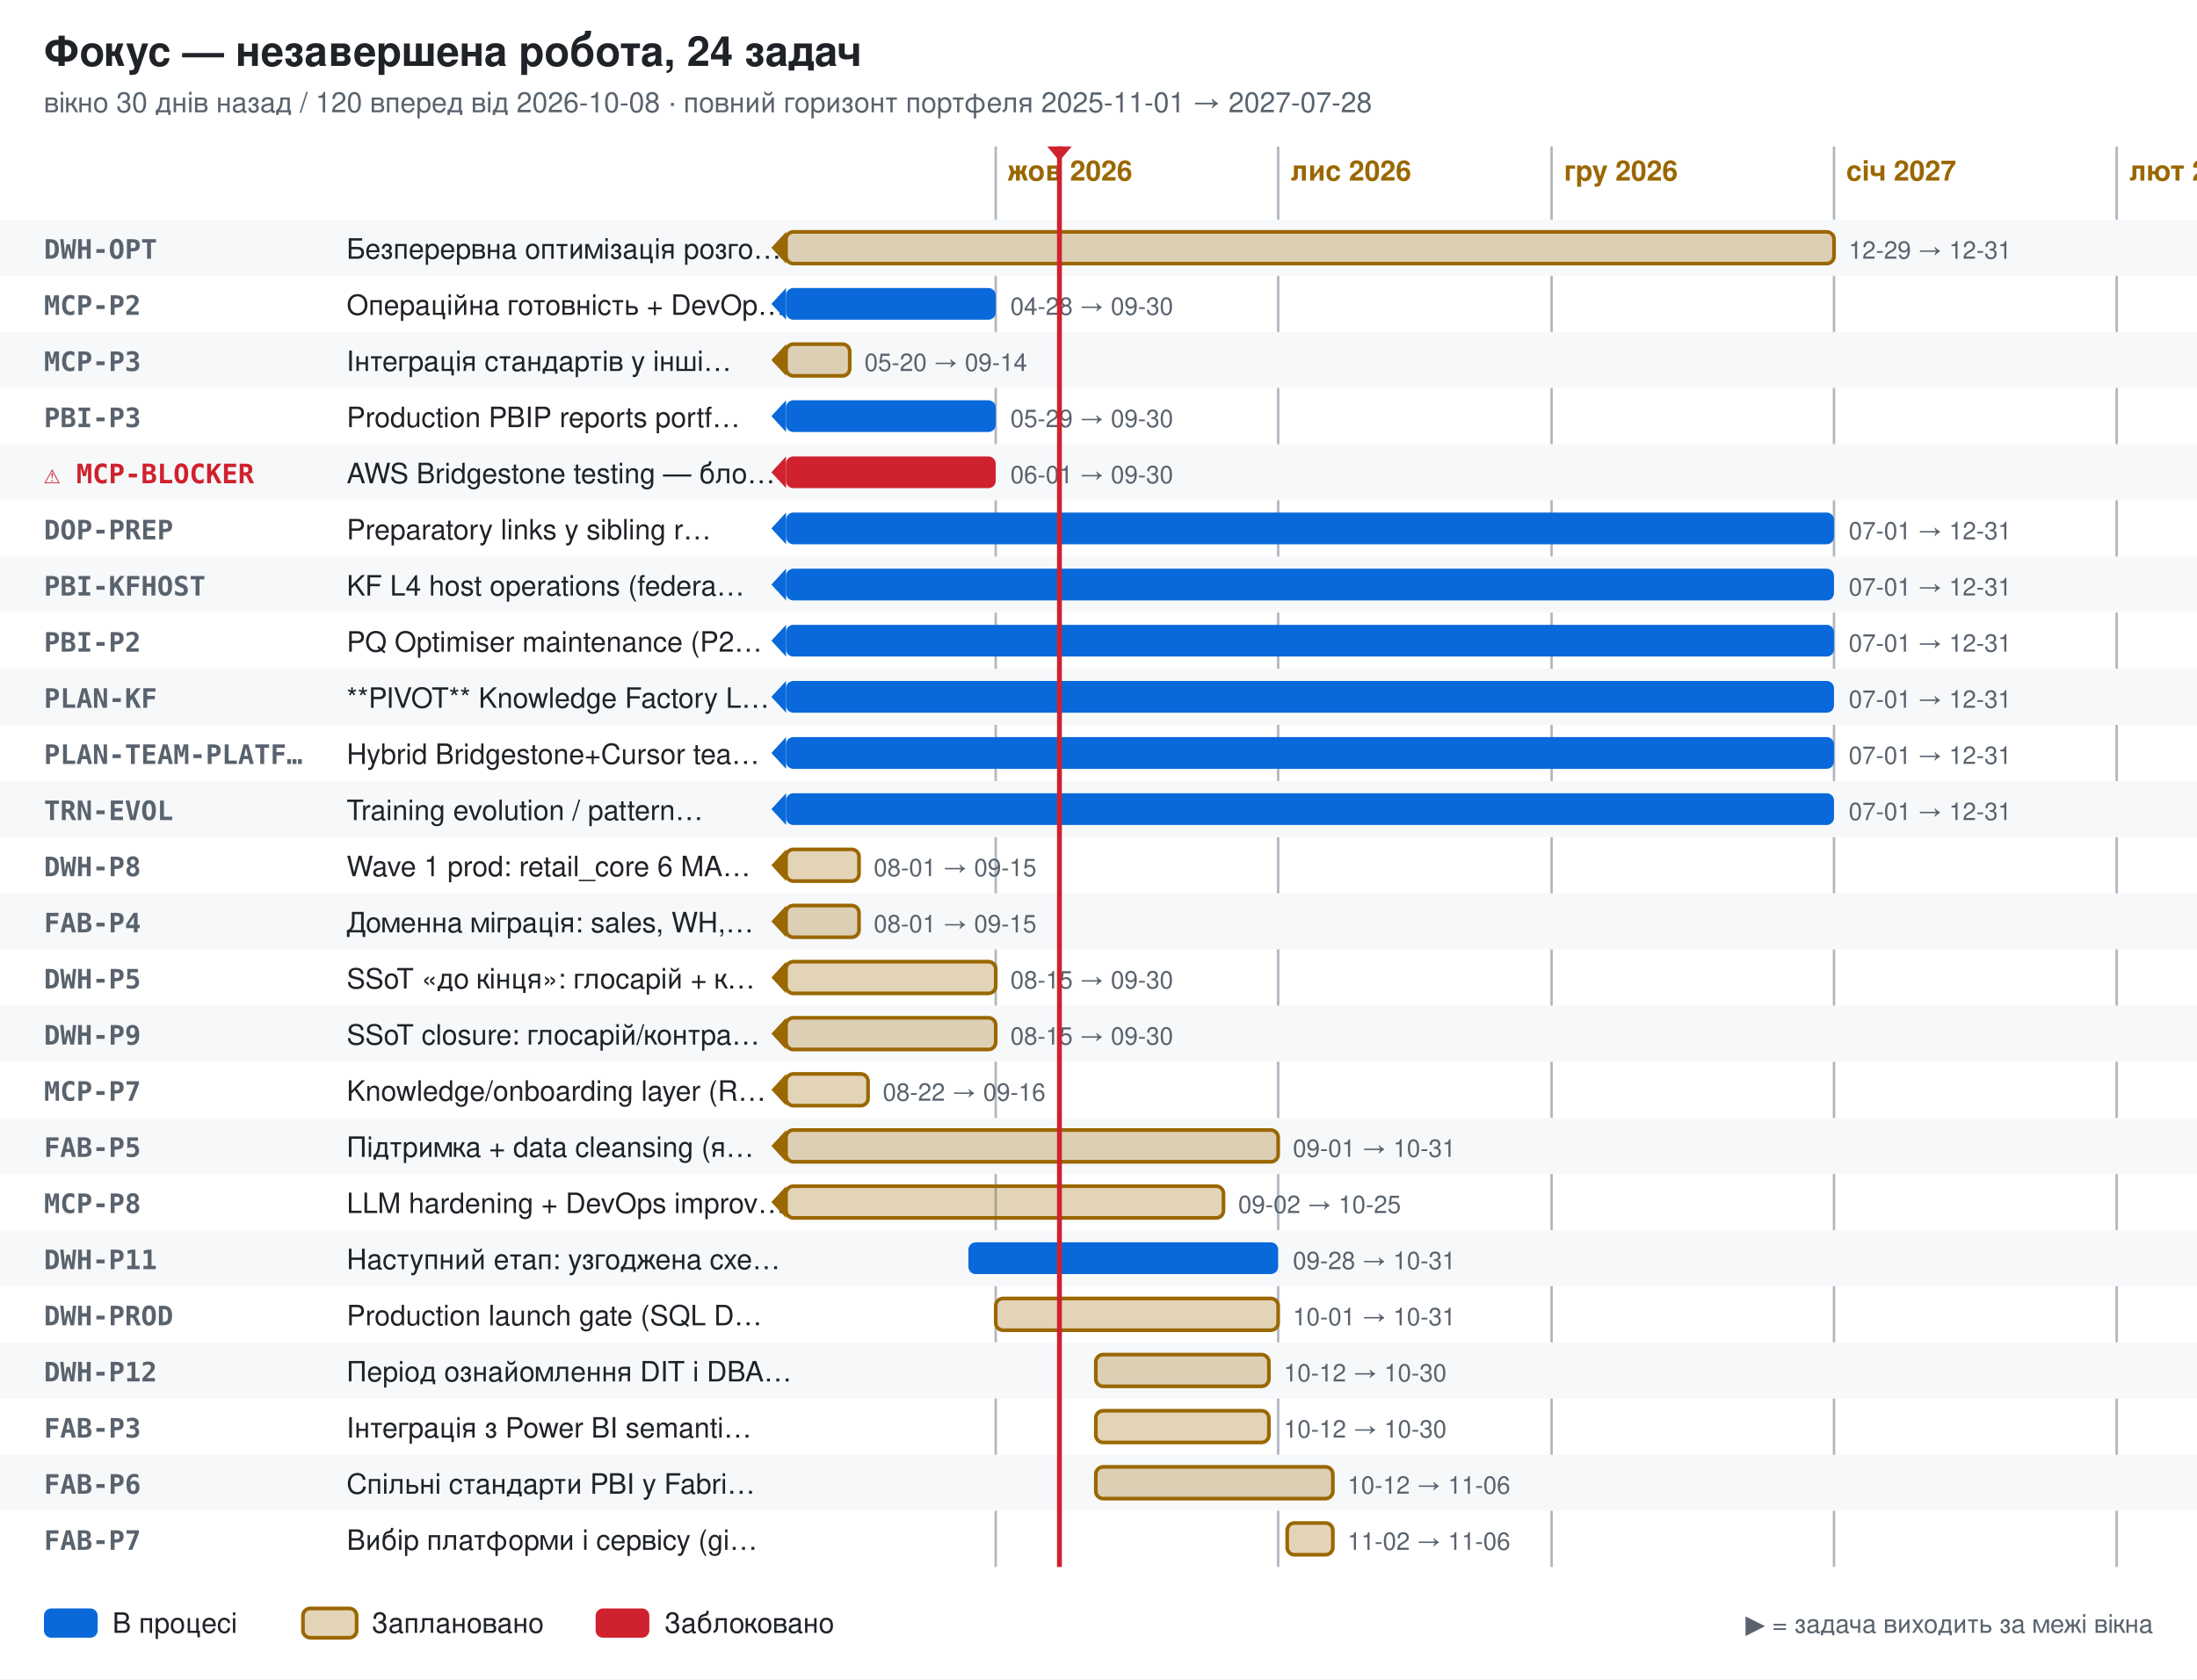
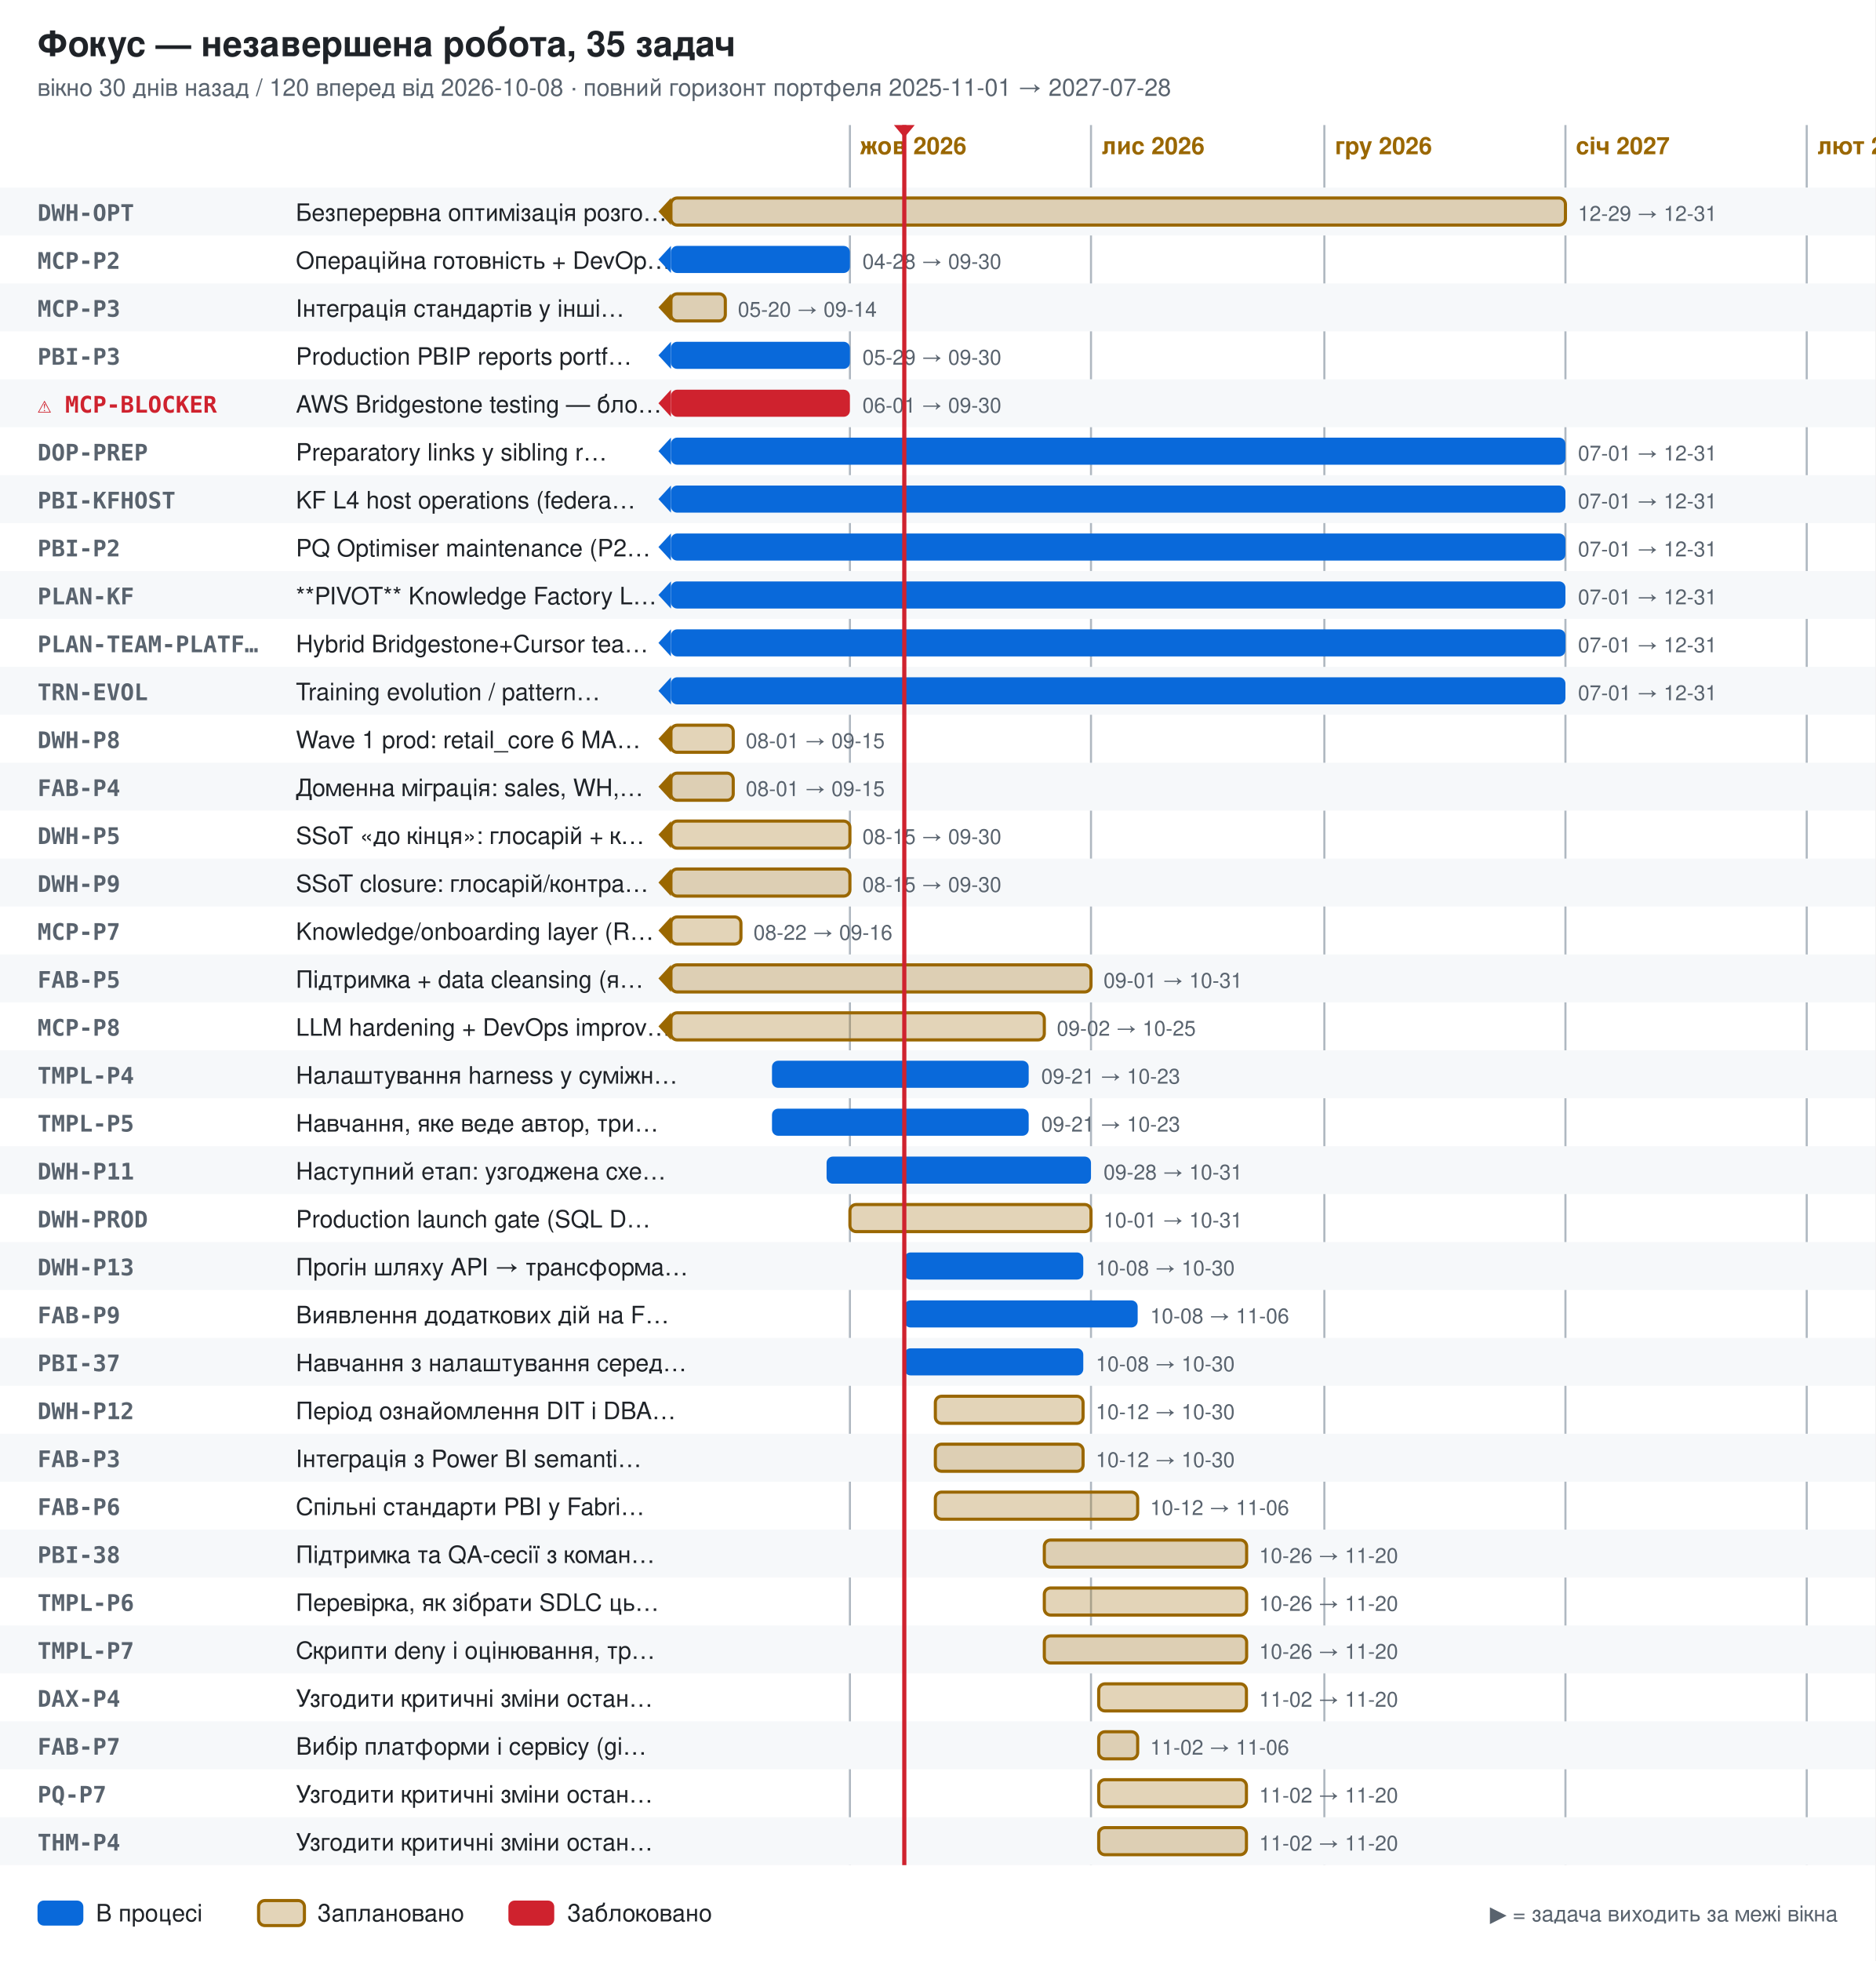
- <svg xmlns="http://www.w3.org/2000/svg" width="900" height="688" viewBox="0 0 900 688" role="img" aria-label="Фокус — незавершена робота, 24 задач" font-family="Segoe UI,Helvetica,Arial,sans-serif">
-   <rect width="900" height="688" fill="#ffffff" />
-   <text x="18" y="27" font-size="17" font-weight="700" fill="#1f2328">Фокус — незавершена робота, 24 задач</text>
+ <svg xmlns="http://www.w3.org/2000/svg" width="900" height="941" viewBox="0 0 900 941" role="img" aria-label="Фокус — незавершена робота, 35 задач" font-family="Segoe UI,Helvetica,Arial,sans-serif">
+   <rect width="900" height="941" fill="#ffffff" />
+   <text x="18" y="27" font-size="17" font-weight="700" fill="#1f2328">Фокус — незавершена робота, 35 задач</text>
  <text x="18" y="46" font-size="11.5" fill="#59636e">вікно 30 днів назад / 120 вперед від 2026-10-08 · повний горизонт портфеля 2025-11-01 → 2027-07-28</text>
-   <line x1="407.9" y1="60.0" x2="407.9" y2="642.0" stroke="#afb8c1" stroke-width="1" />
+   <line x1="407.9" y1="60.0" x2="407.9" y2="895.0" stroke="#afb8c1" stroke-width="1" />
  <text x="412.9" y="74.0" font-size="11.5" font-weight="600" fill="#9a6700">жов 2026</text>
-   <line x1="523.6" y1="60.0" x2="523.6" y2="642.0" stroke="#afb8c1" stroke-width="1" />
+   <line x1="523.6" y1="60.0" x2="523.6" y2="895.0" stroke="#afb8c1" stroke-width="1" />
  <text x="528.6" y="74.0" font-size="11.5" font-weight="600" fill="#9a6700">лис 2026</text>
-   <line x1="635.6" y1="60.0" x2="635.6" y2="642.0" stroke="#afb8c1" stroke-width="1" />
+   <line x1="635.6" y1="60.0" x2="635.6" y2="895.0" stroke="#afb8c1" stroke-width="1" />
  <text x="640.6" y="74.0" font-size="11.5" font-weight="600" fill="#9a6700">гру 2026</text>
-   <line x1="751.3" y1="60.0" x2="751.3" y2="642.0" stroke="#afb8c1" stroke-width="1" />
+   <line x1="751.3" y1="60.0" x2="751.3" y2="895.0" stroke="#afb8c1" stroke-width="1" />
  <text x="756.3" y="74.0" font-size="11.5" font-weight="600" fill="#9a6700">січ 2027</text>
-   <line x1="867.1" y1="60.0" x2="867.1" y2="642.0" stroke="#afb8c1" stroke-width="1" />
+   <line x1="867.1" y1="60.0" x2="867.1" y2="895.0" stroke="#afb8c1" stroke-width="1" />
  <text x="872.1" y="74.0" font-size="11.5" font-weight="600" fill="#9a6700">лют 2027</text>
  <rect x="0" y="90.0" width="900" height="23" fill="#f6f8fa" />
  <text x="18" y="106.0" font-size="11" font-weight="600" fill="#59636e" font-family="Consolas,monospace">DWH-OPT</text>
  <text x="142" y="106.0" font-size="11.5" fill="#1f2328">Безперервна оптимізація розго…</text>
  <rect x="322.0" y="95.0" width="429.3" height="13" rx="3" fill="#9a6700" fill-opacity="0.28" stroke="#9a6700" stroke-width="1.5" />
  <polygon points="322.0,95.0 322.0,108.0 316.0,101.5" fill="#9a6700" />
  <text x="757.3" y="106.0" font-size="10" fill="#59636e">12-29 → 12-31</text>
  <text x="18" y="129.0" font-size="11" font-weight="600" fill="#59636e" font-family="Consolas,monospace">MCP-P2</text>
  <text x="142" y="129.0" font-size="11.5" fill="#1f2328">Операційна готовність + DevOp…</text>
  <rect x="322.0" y="118.0" width="85.9" height="13" rx="3" fill="#0969da" />
  <polygon points="322.0,118.0 322.0,131.0 316.0,124.5" fill="#0969da" />
  <text x="413.9" y="129.0" font-size="10" fill="#59636e">04-28 → 09-30</text>
  <rect x="0" y="136.0" width="900" height="23" fill="#f6f8fa" />
  <text x="18" y="152.0" font-size="11" font-weight="600" fill="#59636e" font-family="Consolas,monospace">MCP-P3</text>
  <text x="142" y="152.0" font-size="11.5" fill="#1f2328">Інтеграція стандартів у інші…</text>
  <rect x="322.0" y="141.0" width="26.1" height="13" rx="3" fill="#9a6700" fill-opacity="0.28" stroke="#9a6700" stroke-width="1.5" />
  <polygon points="322.0,141.0 322.0,154.0 316.0,147.5" fill="#9a6700" />
  <text x="354.1" y="152.0" font-size="10" fill="#59636e">05-20 → 09-14</text>
  <text x="18" y="175.0" font-size="11" font-weight="600" fill="#59636e" font-family="Consolas,monospace">PBI-P3</text>
  <text x="142" y="175.0" font-size="11.5" fill="#1f2328">Production PBIP reports portf…</text>
  <rect x="322.0" y="164.0" width="85.9" height="13" rx="3" fill="#0969da" />
  <polygon points="322.0,164.0 322.0,177.0 316.0,170.5" fill="#0969da" />
  <text x="413.9" y="175.0" font-size="10" fill="#59636e">05-29 → 09-30</text>
  <rect x="0" y="182.0" width="900" height="23" fill="#f6f8fa" />
  <text x="18" y="198.0" font-size="11" font-weight="600" fill="#cf222e" font-family="Consolas,monospace">⚠ MCP-BLOCKER</text>
  <text x="142" y="198.0" font-size="11.5" fill="#1f2328">AWS Bridgestone testing — бло…</text>
  <rect x="322.0" y="187.0" width="85.9" height="13" rx="3" fill="#cf222e" />
  <polygon points="322.0,187.0 322.0,200.0 316.0,193.5" fill="#cf222e" />
  <text x="413.9" y="198.0" font-size="10" fill="#59636e">06-01 → 09-30</text>
  <text x="18" y="221.0" font-size="11" font-weight="600" fill="#59636e" font-family="Consolas,monospace">DOP-PREP</text>
  <text x="142" y="221.0" font-size="11.5" fill="#1f2328">Preparatory links у sibling r…</text>
  <rect x="322.0" y="210.0" width="429.3" height="13" rx="3" fill="#0969da" />
  <polygon points="322.0,210.0 322.0,223.0 316.0,216.5" fill="#0969da" />
  <text x="757.3" y="221.0" font-size="10" fill="#59636e">07-01 → 12-31</text>
  <rect x="0" y="228.0" width="900" height="23" fill="#f6f8fa" />
  <text x="18" y="244.0" font-size="11" font-weight="600" fill="#59636e" font-family="Consolas,monospace">PBI-KFHOST</text>
  <text x="142" y="244.0" font-size="11.5" fill="#1f2328">KF L4 host operations (federa…</text>
  <rect x="322.0" y="233.0" width="429.3" height="13" rx="3" fill="#0969da" />
  <polygon points="322.0,233.0 322.0,246.0 316.0,239.5" fill="#0969da" />
  <text x="757.3" y="244.0" font-size="10" fill="#59636e">07-01 → 12-31</text>
  <text x="18" y="267.0" font-size="11" font-weight="600" fill="#59636e" font-family="Consolas,monospace">PBI-P2</text>
  <text x="142" y="267.0" font-size="11.5" fill="#1f2328">PQ Optimiser maintenance (P2…</text>
  <rect x="322.0" y="256.0" width="429.3" height="13" rx="3" fill="#0969da" />
  <polygon points="322.0,256.0 322.0,269.0 316.0,262.5" fill="#0969da" />
  <text x="757.3" y="267.0" font-size="10" fill="#59636e">07-01 → 12-31</text>
  <rect x="0" y="274.0" width="900" height="23" fill="#f6f8fa" />
  <text x="18" y="290.0" font-size="11" font-weight="600" fill="#59636e" font-family="Consolas,monospace">PLAN-KF</text>
  <text x="142" y="290.0" font-size="11.5" fill="#1f2328">**PIVOT** Knowledge Factory L…</text>
  <rect x="322.0" y="279.0" width="429.3" height="13" rx="3" fill="#0969da" />
  <polygon points="322.0,279.0 322.0,292.0 316.0,285.5" fill="#0969da" />
  <text x="757.3" y="290.0" font-size="10" fill="#59636e">07-01 → 12-31</text>
  <text x="18" y="313.0" font-size="11" font-weight="600" fill="#59636e" font-family="Consolas,monospace">PLAN-TEAM-PLATF…</text>
  <text x="142" y="313.0" font-size="11.5" fill="#1f2328">Hybrid Bridgestone+Cursor tea…</text>
  <rect x="322.0" y="302.0" width="429.3" height="13" rx="3" fill="#0969da" />
  <polygon points="322.0,302.0 322.0,315.0 316.0,308.5" fill="#0969da" />
  <text x="757.3" y="313.0" font-size="10" fill="#59636e">07-01 → 12-31</text>
  <rect x="0" y="320.0" width="900" height="23" fill="#f6f8fa" />
  <text x="18" y="336.0" font-size="11" font-weight="600" fill="#59636e" font-family="Consolas,monospace">TRN-EVOL</text>
  <text x="142" y="336.0" font-size="11.5" fill="#1f2328">Training evolution / pattern…</text>
  <rect x="322.0" y="325.0" width="429.3" height="13" rx="3" fill="#0969da" />
  <polygon points="322.0,325.0 322.0,338.0 316.0,331.5" fill="#0969da" />
  <text x="757.3" y="336.0" font-size="10" fill="#59636e">07-01 → 12-31</text>
  <text x="18" y="359.0" font-size="11" font-weight="600" fill="#59636e" font-family="Consolas,monospace">DWH-P8</text>
  <text x="142" y="359.0" font-size="11.5" fill="#1f2328">Wave 1 prod: retail_core 6 MA…</text>
  <rect x="322.0" y="348.0" width="29.9" height="13" rx="3" fill="#9a6700" fill-opacity="0.28" stroke="#9a6700" stroke-width="1.5" />
  <polygon points="322.0,348.0 322.0,361.0 316.0,354.5" fill="#9a6700" />
  <text x="357.9" y="359.0" font-size="10" fill="#59636e">08-01 → 09-15</text>
  <rect x="0" y="366.0" width="900" height="23" fill="#f6f8fa" />
  <text x="18" y="382.0" font-size="11" font-weight="600" fill="#59636e" font-family="Consolas,monospace">FAB-P4</text>
  <text x="142" y="382.0" font-size="11.5" fill="#1f2328">Доменна міграція: sales, WH,…</text>
  <rect x="322.0" y="371.0" width="29.9" height="13" rx="3" fill="#9a6700" fill-opacity="0.28" stroke="#9a6700" stroke-width="1.5" />
  <polygon points="322.0,371.0 322.0,384.0 316.0,377.5" fill="#9a6700" />
  <text x="357.9" y="382.0" font-size="10" fill="#59636e">08-01 → 09-15</text>
  <text x="18" y="405.0" font-size="11" font-weight="600" fill="#59636e" font-family="Consolas,monospace">DWH-P5</text>
  <text x="142" y="405.0" font-size="11.5" fill="#1f2328">SSoT «до кінця»: глосарій + к…</text>
  <rect x="322.0" y="394.0" width="85.9" height="13" rx="3" fill="#9a6700" fill-opacity="0.28" stroke="#9a6700" stroke-width="1.5" />
  <polygon points="322.0,394.0 322.0,407.0 316.0,400.5" fill="#9a6700" />
  <text x="413.9" y="405.0" font-size="10" fill="#59636e">08-15 → 09-30</text>
  <rect x="0" y="412.0" width="900" height="23" fill="#f6f8fa" />
  <text x="18" y="428.0" font-size="11" font-weight="600" fill="#59636e" font-family="Consolas,monospace">DWH-P9</text>
  <text x="142" y="428.0" font-size="11.5" fill="#1f2328">SSoT closure: глосарій/контра…</text>
  <rect x="322.0" y="417.0" width="85.9" height="13" rx="3" fill="#9a6700" fill-opacity="0.28" stroke="#9a6700" stroke-width="1.5" />
  <polygon points="322.0,417.0 322.0,430.0 316.0,423.5" fill="#9a6700" />
  <text x="413.9" y="428.0" font-size="10" fill="#59636e">08-15 → 09-30</text>
  <text x="18" y="451.0" font-size="11" font-weight="600" fill="#59636e" font-family="Consolas,monospace">MCP-P7</text>
  <text x="142" y="451.0" font-size="11.5" fill="#1f2328">Knowledge/onboarding layer (R…</text>
  <rect x="322.0" y="440.0" width="33.6" height="13" rx="3" fill="#9a6700" fill-opacity="0.28" stroke="#9a6700" stroke-width="1.5" />
  <polygon points="322.0,440.0 322.0,453.0 316.0,446.5" fill="#9a6700" />
  <text x="361.6" y="451.0" font-size="10" fill="#59636e">08-22 → 09-16</text>
  <rect x="0" y="458.0" width="900" height="23" fill="#f6f8fa" />
  <text x="18" y="474.0" font-size="11" font-weight="600" fill="#59636e" font-family="Consolas,monospace">FAB-P5</text>
  <text x="142" y="474.0" font-size="11.5" fill="#1f2328">Підтримка + data cleansing (я…</text>
  <rect x="322.0" y="463.0" width="201.6" height="13" rx="3" fill="#9a6700" fill-opacity="0.28" stroke="#9a6700" stroke-width="1.5" />
  <polygon points="322.0,463.0 322.0,476.0 316.0,469.5" fill="#9a6700" />
  <text x="529.6" y="474.0" font-size="10" fill="#59636e">09-01 → 10-31</text>
  <text x="18" y="497.0" font-size="11" font-weight="600" fill="#59636e" font-family="Consolas,monospace">MCP-P8</text>
  <text x="142" y="497.0" font-size="11.5" fill="#1f2328">LLM hardening + DevOps improv…</text>
  <rect x="322.0" y="486.0" width="179.2" height="13" rx="3" fill="#9a6700" fill-opacity="0.28" stroke="#9a6700" stroke-width="1.5" />
  <polygon points="322.0,486.0 322.0,499.0 316.0,492.5" fill="#9a6700" />
  <text x="507.2" y="497.0" font-size="10" fill="#59636e">09-02 → 10-25</text>
  <rect x="0" y="504.0" width="900" height="23" fill="#f6f8fa" />
-   <text x="18" y="520.0" font-size="11" font-weight="600" fill="#59636e" font-family="Consolas,monospace">DWH-P11</text>
-   <text x="142" y="520.0" font-size="11.5" fill="#1f2328">Наступний етап: узгоджена схе…</text>
-   <rect x="396.7" y="509.0" width="126.9" height="13" rx="3" fill="#0969da" />
-   <text x="529.6" y="520.0" font-size="10" fill="#59636e">09-28 → 10-31</text>
-   <text x="18" y="543.0" font-size="11" font-weight="600" fill="#59636e" font-family="Consolas,monospace">DWH-PROD</text>
-   <text x="142" y="543.0" font-size="11.5" fill="#1f2328">Production launch gate (SQL D…</text>
-   <rect x="407.9" y="532.0" width="115.7" height="13" rx="3" fill="#9a6700" fill-opacity="0.28" stroke="#9a6700" stroke-width="1.5" />
-   <text x="529.6" y="543.0" font-size="10" fill="#59636e">10-01 → 10-31</text>
+   <text x="18" y="520.0" font-size="11" font-weight="600" fill="#59636e" font-family="Consolas,monospace">TMPL-P4</text>
+   <text x="142" y="520.0" font-size="11.5" fill="#1f2328">Налаштування harness у суміжн…</text>
+   <rect x="370.5" y="509.0" width="123.2" height="13" rx="3" fill="#0969da" />
+   <text x="499.7" y="520.0" font-size="10" fill="#59636e">09-21 → 10-23</text>
+   <text x="18" y="543.0" font-size="11" font-weight="600" fill="#59636e" font-family="Consolas,monospace">TMPL-P5</text>
+   <text x="142" y="543.0" font-size="11.5" fill="#1f2328">Навчання, яке веде автор, три…</text>
+   <rect x="370.5" y="532.0" width="123.2" height="13" rx="3" fill="#0969da" />
+   <text x="499.7" y="543.0" font-size="10" fill="#59636e">09-21 → 10-23</text>
  <rect x="0" y="550.0" width="900" height="23" fill="#f6f8fa" />
-   <text x="18" y="566.0" font-size="11" font-weight="600" fill="#59636e" font-family="Consolas,monospace">DWH-P12</text>
-   <text x="142" y="566.0" font-size="11.5" fill="#1f2328">Період ознайомлення DIT і DBA…</text>
-   <rect x="448.9" y="555.0" width="70.9" height="13" rx="3" fill="#9a6700" fill-opacity="0.28" stroke="#9a6700" stroke-width="1.5" />
-   <text x="525.9" y="566.0" font-size="10" fill="#59636e">10-12 → 10-30</text>
-   <text x="18" y="589.0" font-size="11" font-weight="600" fill="#59636e" font-family="Consolas,monospace">FAB-P3</text>
-   <text x="142" y="589.0" font-size="11.5" fill="#1f2328">Інтеграція з Power BI semanti…</text>
-   <rect x="448.9" y="578.0" width="70.9" height="13" rx="3" fill="#9a6700" fill-opacity="0.28" stroke="#9a6700" stroke-width="1.5" />
-   <text x="525.9" y="589.0" font-size="10" fill="#59636e">10-12 → 10-30</text>
+   <text x="18" y="566.0" font-size="11" font-weight="600" fill="#59636e" font-family="Consolas,monospace">DWH-P11</text>
+   <text x="142" y="566.0" font-size="11.5" fill="#1f2328">Наступний етап: узгоджена схе…</text>
+   <rect x="396.7" y="555.0" width="126.9" height="13" rx="3" fill="#0969da" />
+   <text x="529.6" y="566.0" font-size="10" fill="#59636e">09-28 → 10-31</text>
+   <text x="18" y="589.0" font-size="11" font-weight="600" fill="#59636e" font-family="Consolas,monospace">DWH-PROD</text>
+   <text x="142" y="589.0" font-size="11.5" fill="#1f2328">Production launch gate (SQL D…</text>
+   <rect x="407.9" y="578.0" width="115.7" height="13" rx="3" fill="#9a6700" fill-opacity="0.28" stroke="#9a6700" stroke-width="1.5" />
+   <text x="529.6" y="589.0" font-size="10" fill="#59636e">10-01 → 10-31</text>
  <rect x="0" y="596.0" width="900" height="23" fill="#f6f8fa" />
-   <text x="18" y="612.0" font-size="11" font-weight="600" fill="#59636e" font-family="Consolas,monospace">FAB-P6</text>
-   <text x="142" y="612.0" font-size="11.5" fill="#1f2328">Спільні стандарти PBI у Fabri…</text>
-   <rect x="448.9" y="601.0" width="97.1" height="13" rx="3" fill="#9a6700" fill-opacity="0.28" stroke="#9a6700" stroke-width="1.5" />
-   <text x="552.0" y="612.0" font-size="10" fill="#59636e">10-12 → 11-06</text>
-   <text x="18" y="635.0" font-size="11" font-weight="600" fill="#59636e" font-family="Consolas,monospace">FAB-P7</text>
-   <text x="142" y="635.0" font-size="11.5" fill="#1f2328">Вибір платформи і сервісу (gi…</text>
-   <rect x="527.3" y="624.0" width="18.7" height="13" rx="3" fill="#9a6700" fill-opacity="0.28" stroke="#9a6700" stroke-width="1.5" />
-   <text x="552.0" y="635.0" font-size="10" fill="#59636e">11-02 → 11-06</text>
-   <line x1="434.0" y1="60.0" x2="434.0" y2="642.0" stroke="#cf222e" stroke-width="2" />
+   <text x="18" y="612.0" font-size="11" font-weight="600" fill="#59636e" font-family="Consolas,monospace">DWH-P13</text>
+   <text x="142" y="612.0" font-size="11.5" fill="#1f2328">Прогін шляху API → трансформа…</text>
+   <rect x="434.0" y="601.0" width="85.9" height="13" rx="3" fill="#0969da" />
+   <text x="525.9" y="612.0" font-size="10" fill="#59636e">10-08 → 10-30</text>
+   <text x="18" y="635.0" font-size="11" font-weight="600" fill="#59636e" font-family="Consolas,monospace">FAB-P9</text>
+   <text x="142" y="635.0" font-size="11.5" fill="#1f2328">Виявлення додаткових дій на F…</text>
+   <rect x="434.0" y="624.0" width="112.0" height="13" rx="3" fill="#0969da" />
+   <text x="552.0" y="635.0" font-size="10" fill="#59636e">10-08 → 11-06</text>
+   <rect x="0" y="642.0" width="900" height="23" fill="#f6f8fa" />
+   <text x="18" y="658.0" font-size="11" font-weight="600" fill="#59636e" font-family="Consolas,monospace">PBI-37</text>
+   <text x="142" y="658.0" font-size="11.5" fill="#1f2328">Навчання з налаштування серед…</text>
+   <rect x="434.0" y="647.0" width="85.9" height="13" rx="3" fill="#0969da" />
+   <text x="525.9" y="658.0" font-size="10" fill="#59636e">10-08 → 10-30</text>
+   <text x="18" y="681.0" font-size="11" font-weight="600" fill="#59636e" font-family="Consolas,monospace">DWH-P12</text>
+   <text x="142" y="681.0" font-size="11.5" fill="#1f2328">Період ознайомлення DIT і DBA…</text>
+   <rect x="448.9" y="670.0" width="70.9" height="13" rx="3" fill="#9a6700" fill-opacity="0.28" stroke="#9a6700" stroke-width="1.5" />
+   <text x="525.9" y="681.0" font-size="10" fill="#59636e">10-12 → 10-30</text>
+   <rect x="0" y="688.0" width="900" height="23" fill="#f6f8fa" />
+   <text x="18" y="704.0" font-size="11" font-weight="600" fill="#59636e" font-family="Consolas,monospace">FAB-P3</text>
+   <text x="142" y="704.0" font-size="11.5" fill="#1f2328">Інтеграція з Power BI semanti…</text>
+   <rect x="448.9" y="693.0" width="70.9" height="13" rx="3" fill="#9a6700" fill-opacity="0.28" stroke="#9a6700" stroke-width="1.5" />
+   <text x="525.9" y="704.0" font-size="10" fill="#59636e">10-12 → 10-30</text>
+   <text x="18" y="727.0" font-size="11" font-weight="600" fill="#59636e" font-family="Consolas,monospace">FAB-P6</text>
+   <text x="142" y="727.0" font-size="11.5" fill="#1f2328">Спільні стандарти PBI у Fabri…</text>
+   <rect x="448.9" y="716.0" width="97.1" height="13" rx="3" fill="#9a6700" fill-opacity="0.28" stroke="#9a6700" stroke-width="1.5" />
+   <text x="552.0" y="727.0" font-size="10" fill="#59636e">10-12 → 11-06</text>
+   <rect x="0" y="734.0" width="900" height="23" fill="#f6f8fa" />
+   <text x="18" y="750.0" font-size="11" font-weight="600" fill="#59636e" font-family="Consolas,monospace">PBI-38</text>
+   <text x="142" y="750.0" font-size="11.5" fill="#1f2328">Підтримка та QA-сесії з коман…</text>
+   <rect x="501.2" y="739.0" width="97.1" height="13" rx="3" fill="#9a6700" fill-opacity="0.28" stroke="#9a6700" stroke-width="1.5" />
+   <text x="604.3" y="750.0" font-size="10" fill="#59636e">10-26 → 11-20</text>
+   <text x="18" y="773.0" font-size="11" font-weight="600" fill="#59636e" font-family="Consolas,monospace">TMPL-P6</text>
+   <text x="142" y="773.0" font-size="11.5" fill="#1f2328">Перевірка, як зібрати SDLC ць…</text>
+   <rect x="501.2" y="762.0" width="97.1" height="13" rx="3" fill="#9a6700" fill-opacity="0.28" stroke="#9a6700" stroke-width="1.5" />
+   <text x="604.3" y="773.0" font-size="10" fill="#59636e">10-26 → 11-20</text>
+   <rect x="0" y="780.0" width="900" height="23" fill="#f6f8fa" />
+   <text x="18" y="796.0" font-size="11" font-weight="600" fill="#59636e" font-family="Consolas,monospace">TMPL-P7</text>
+   <text x="142" y="796.0" font-size="11.5" fill="#1f2328">Скрипти deny і оцінювання, тр…</text>
+   <rect x="501.2" y="785.0" width="97.1" height="13" rx="3" fill="#9a6700" fill-opacity="0.28" stroke="#9a6700" stroke-width="1.5" />
+   <text x="604.3" y="796.0" font-size="10" fill="#59636e">10-26 → 11-20</text>
+   <text x="18" y="819.0" font-size="11" font-weight="600" fill="#59636e" font-family="Consolas,monospace">DAX-P4</text>
+   <text x="142" y="819.0" font-size="11.5" fill="#1f2328">Узгодити критичні зміни остан…</text>
+   <rect x="527.3" y="808.0" width="70.9" height="13" rx="3" fill="#9a6700" fill-opacity="0.28" stroke="#9a6700" stroke-width="1.5" />
+   <text x="604.3" y="819.0" font-size="10" fill="#59636e">11-02 → 11-20</text>
+   <rect x="0" y="826.0" width="900" height="23" fill="#f6f8fa" />
+   <text x="18" y="842.0" font-size="11" font-weight="600" fill="#59636e" font-family="Consolas,monospace">FAB-P7</text>
+   <text x="142" y="842.0" font-size="11.5" fill="#1f2328">Вибір платформи і сервісу (gi…</text>
+   <rect x="527.3" y="831.0" width="18.7" height="13" rx="3" fill="#9a6700" fill-opacity="0.28" stroke="#9a6700" stroke-width="1.5" />
+   <text x="552.0" y="842.0" font-size="10" fill="#59636e">11-02 → 11-06</text>
+   <text x="18" y="865.0" font-size="11" font-weight="600" fill="#59636e" font-family="Consolas,monospace">PQ-P7</text>
+   <text x="142" y="865.0" font-size="11.5" fill="#1f2328">Узгодити критичні зміни остан…</text>
+   <rect x="527.3" y="854.0" width="70.9" height="13" rx="3" fill="#9a6700" fill-opacity="0.28" stroke="#9a6700" stroke-width="1.5" />
+   <text x="604.3" y="865.0" font-size="10" fill="#59636e">11-02 → 11-20</text>
+   <rect x="0" y="872.0" width="900" height="23" fill="#f6f8fa" />
+   <text x="18" y="888.0" font-size="11" font-weight="600" fill="#59636e" font-family="Consolas,monospace">THM-P4</text>
+   <text x="142" y="888.0" font-size="11.5" fill="#1f2328">Узгодити критичні зміни остан…</text>
+   <rect x="527.3" y="877.0" width="70.9" height="13" rx="3" fill="#9a6700" fill-opacity="0.28" stroke="#9a6700" stroke-width="1.5" />
+   <text x="604.3" y="888.0" font-size="10" fill="#59636e">11-02 → 11-20</text>
+   <line x1="434.0" y1="60.0" x2="434.0" y2="895.0" stroke="#cf222e" stroke-width="2" />
  <polygon points="429.0,60.0 439.0,60.0 434.0,66.0" fill="#cf222e" />
-   <rect x="18.0" y="659.0" width="22" height="12" rx="3" fill="#0969da" />
-   <text x="46.0" y="669.0" font-size="11.5" fill="#1f2328">В процесі</text>
-   <rect x="124.1" y="659.0" width="22" height="12" rx="3" fill="#9a6700" fill-opacity="0.28" stroke="#9a6700" stroke-width="1.5" />
-   <text x="152.1" y="669.0" font-size="11.5" fill="#1f2328">Заплановано</text>
-   <rect x="244.0" y="659.0" width="22" height="12" rx="3" fill="#cf222e" />
-   <text x="272.0" y="669.0" font-size="11.5" fill="#1f2328">Заблоковано</text>
-   <text x="882" y="669.0" text-anchor="end" font-size="10.5" fill="#59636e">▶ = задача виходить за межі вікна</text>
+   <rect x="18.0" y="912.0" width="22" height="12" rx="3" fill="#0969da" />
+   <text x="46.0" y="922.0" font-size="11.5" fill="#1f2328">В процесі</text>
+   <rect x="124.1" y="912.0" width="22" height="12" rx="3" fill="#9a6700" fill-opacity="0.28" stroke="#9a6700" stroke-width="1.5" />
+   <text x="152.1" y="922.0" font-size="11.5" fill="#1f2328">Заплановано</text>
+   <rect x="244.0" y="912.0" width="22" height="12" rx="3" fill="#cf222e" />
+   <text x="272.0" y="922.0" font-size="11.5" fill="#1f2328">Заблоковано</text>
+   <text x="882" y="922.0" text-anchor="end" font-size="10.5" fill="#59636e">▶ = задача виходить за межі вікна</text>
</svg>
